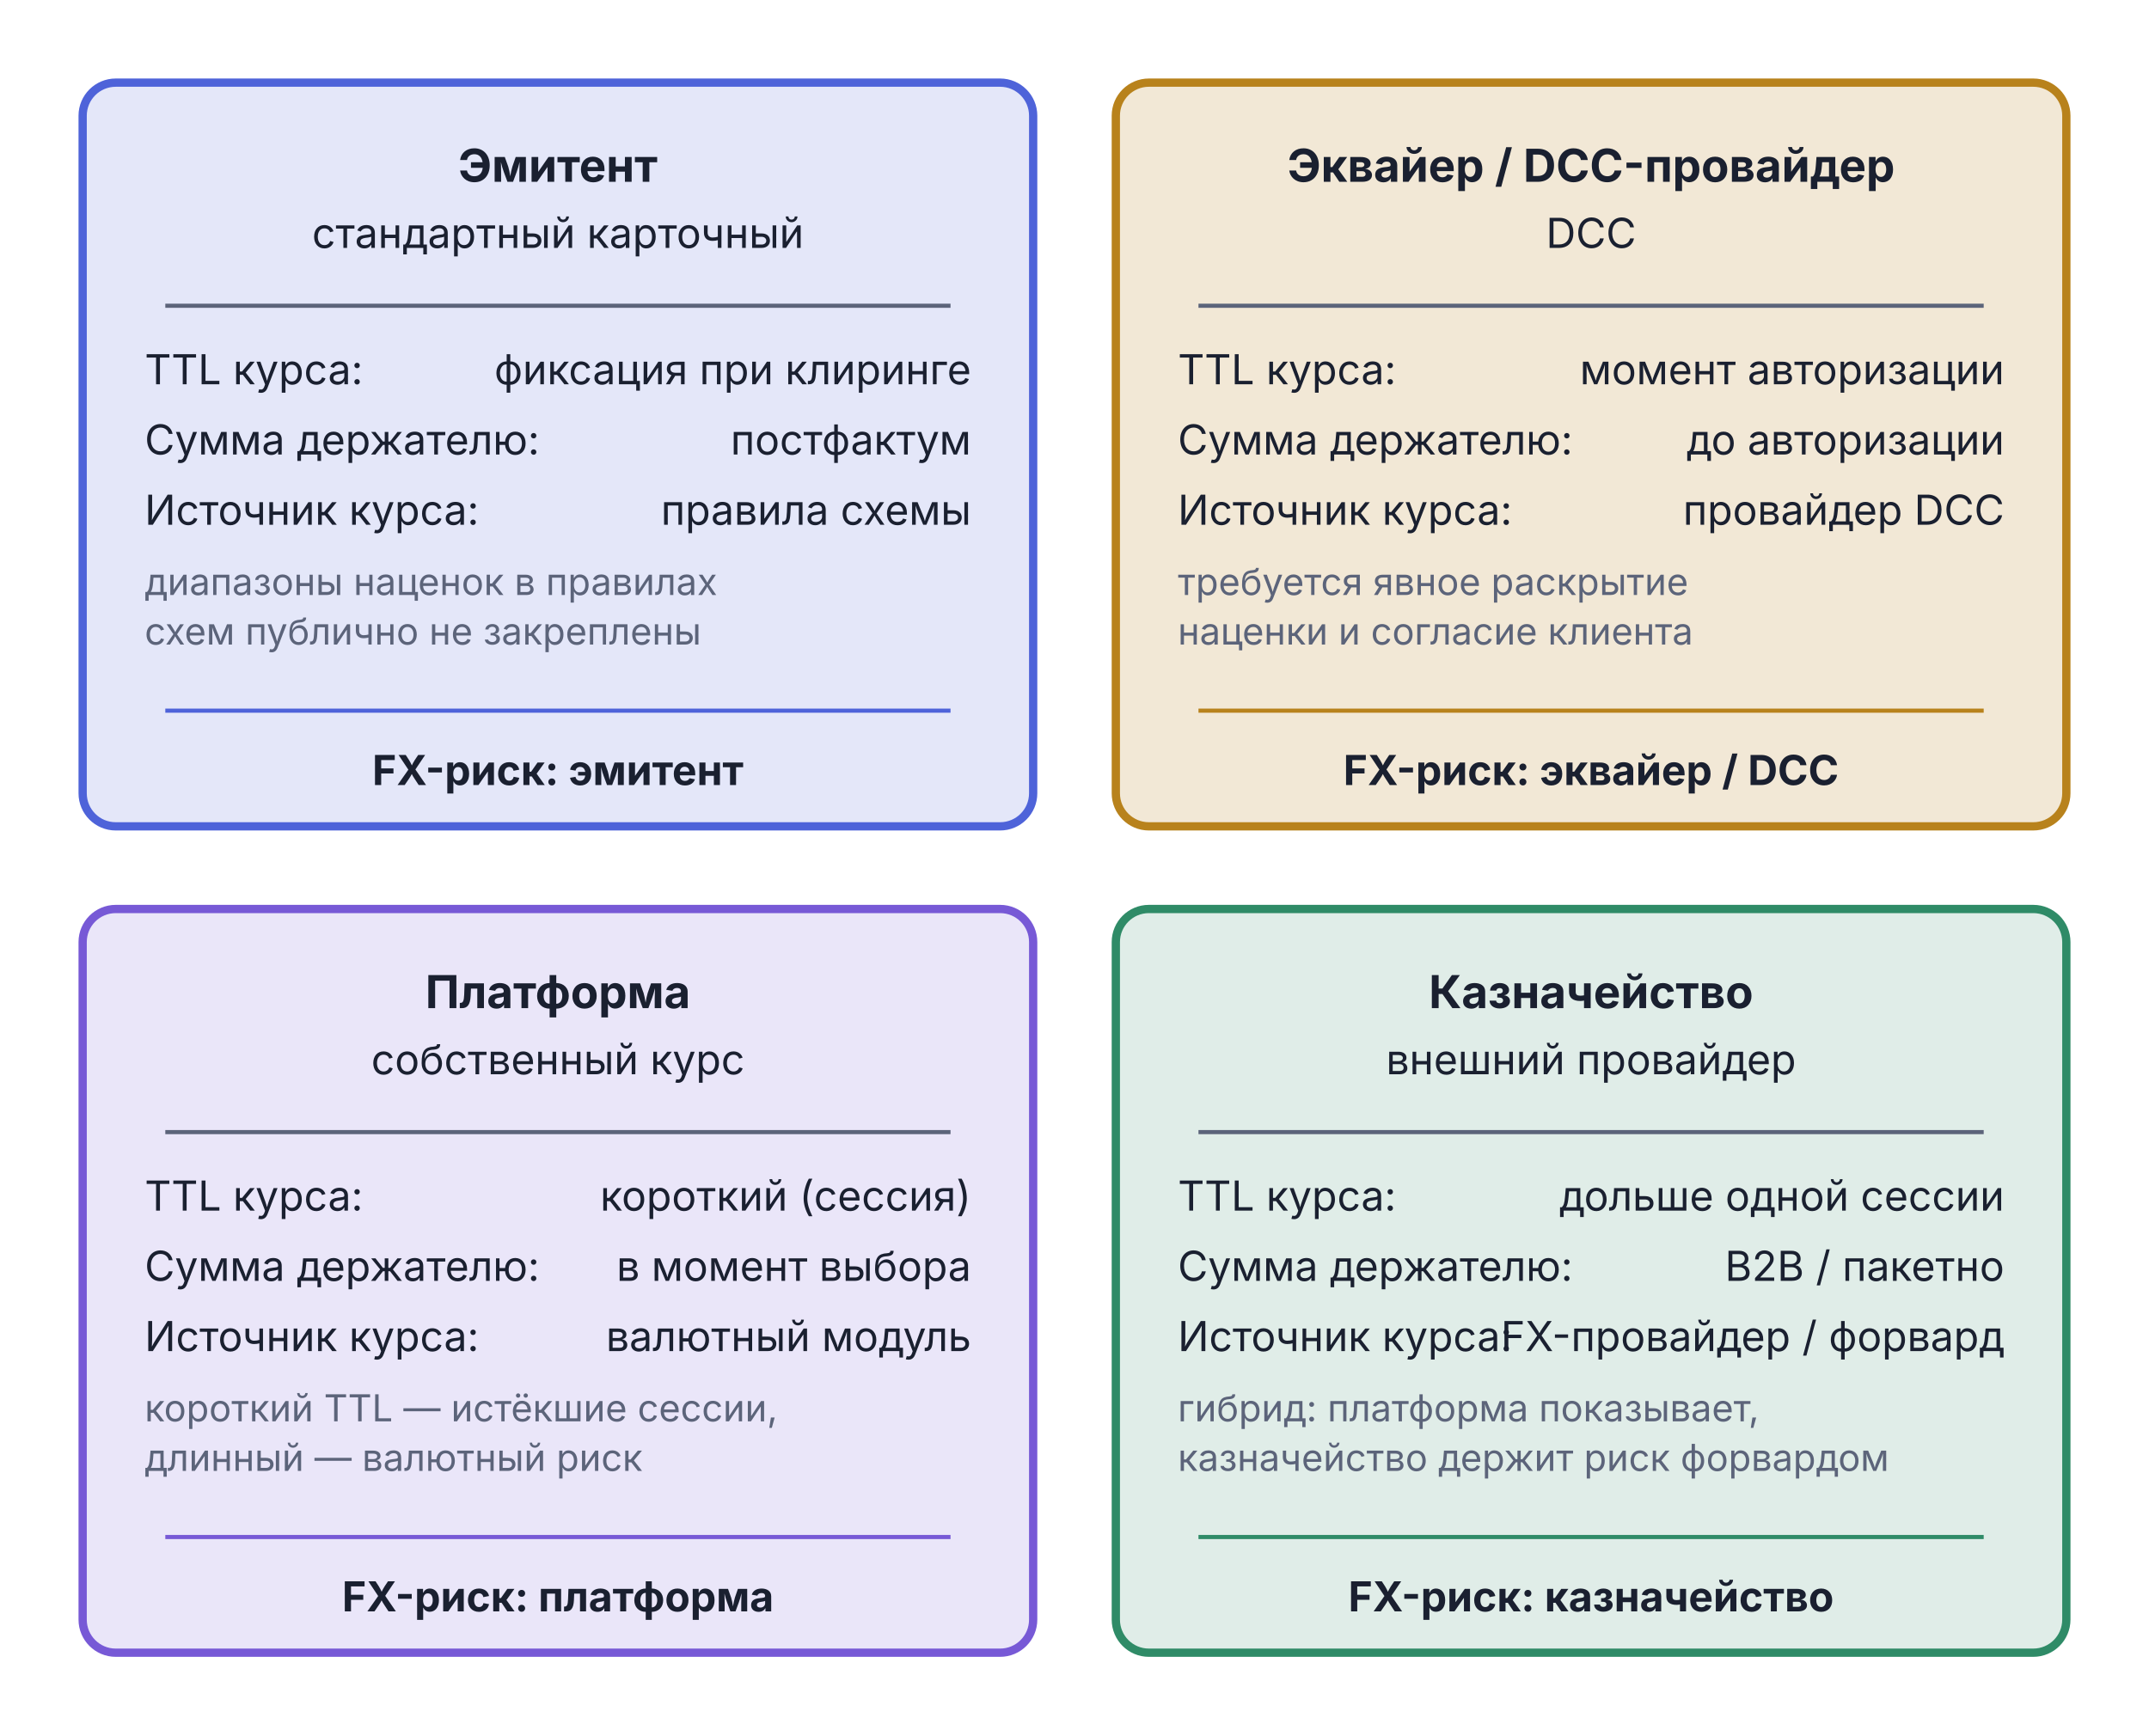
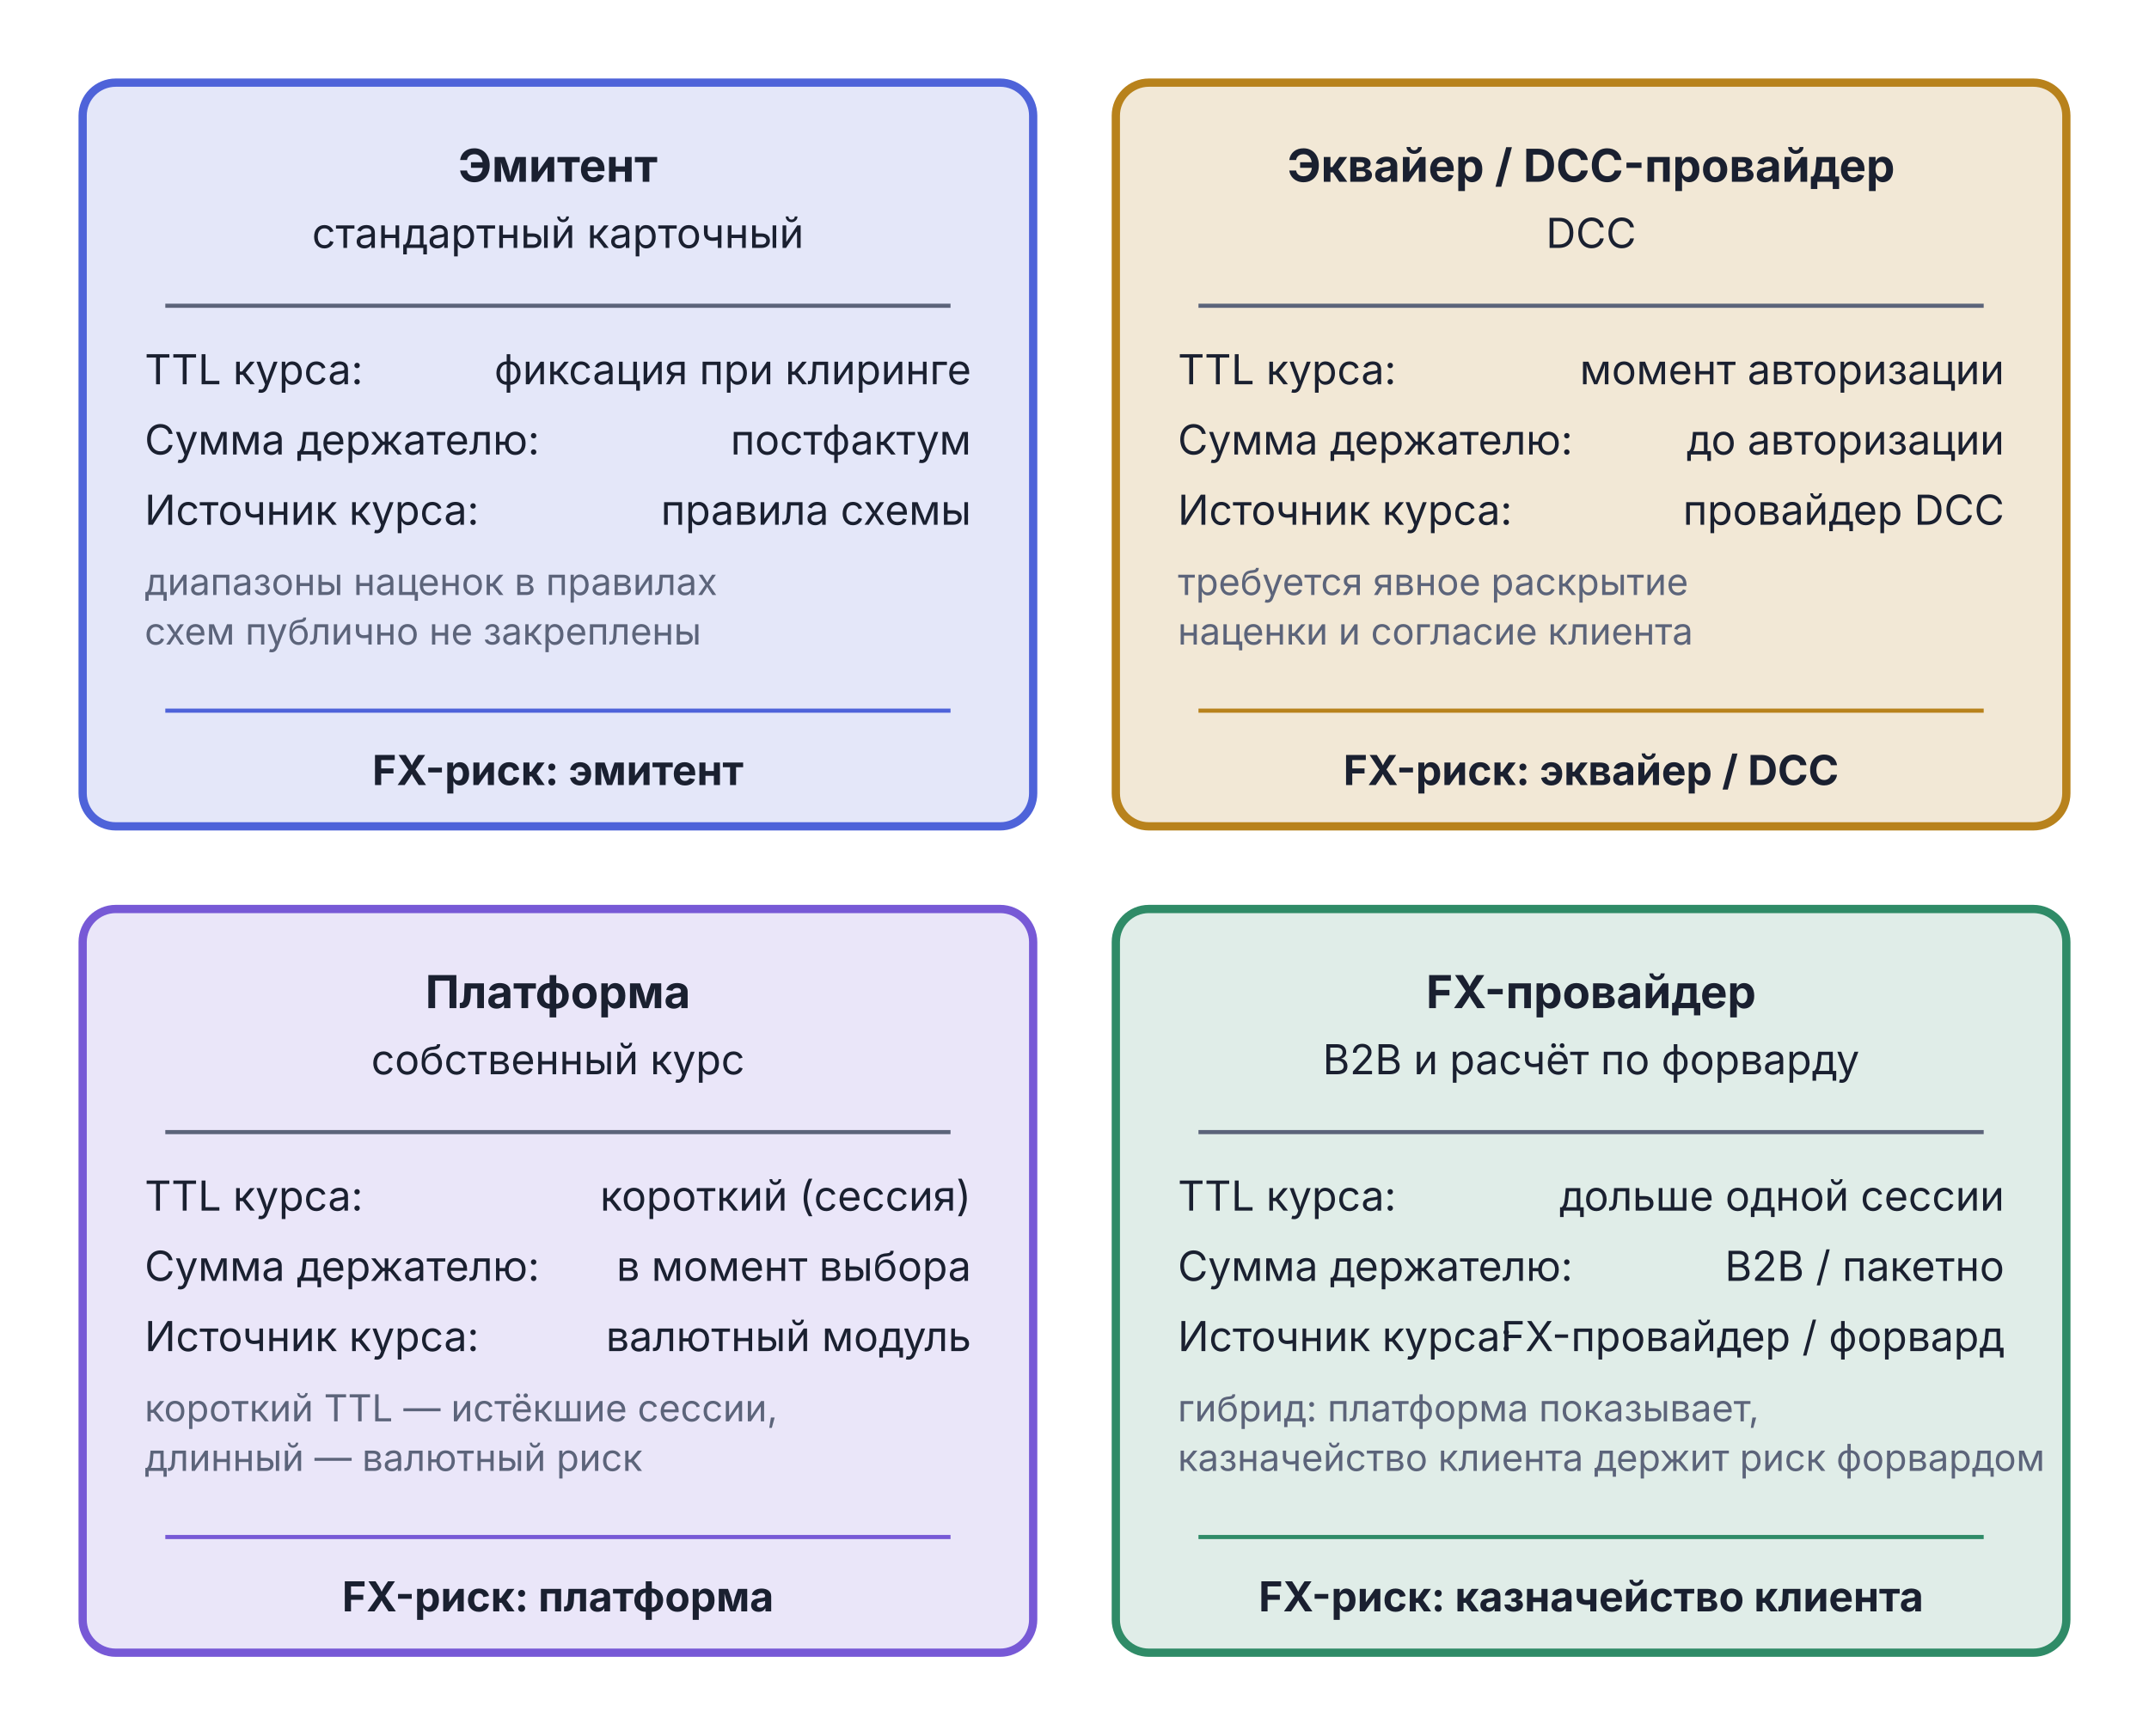
<svg xmlns="http://www.w3.org/2000/svg" viewBox="0 0 520 420" width="520" height="420">
  <rect x="20.0" y="20.0" width="230" height="180" rx="8" fill="#4E63D9" fill-opacity="0.15" stroke="#4E63D9" stroke-width="2" />
  <text x="135.0" y="44.0" text-anchor="middle" font-family="Inter, -apple-system, BlinkMacSystemFont, 'Helvetica Neue', Arial, sans-serif" font-size="11" font-weight="bold" fill="#1A2030">Эмитент</text>
  <text x="135.0" y="60.0" text-anchor="middle" font-family="Inter, -apple-system, BlinkMacSystemFont, 'Helvetica Neue', Arial, sans-serif" font-size="10" fill="#1A2030">стандартный карточный</text>
  <line x1="40.0" y1="74.0" x2="230.0" y2="74.0" stroke="#5C647A" stroke-width="1" />
  <text x="35.0" y="93.0" font-family="Inter, -apple-system, BlinkMacSystemFont, 'Helvetica Neue', Arial, sans-serif" font-size="10" fill="#1A2030">TTL курса:</text>
  <text x="235.0" y="93.0" text-anchor="end" font-family="Inter, -apple-system, BlinkMacSystemFont, 'Helvetica Neue', Arial, sans-serif" font-size="10" fill="#1A2030">фиксация при клиринге</text>
  <text x="35.0" y="110.0" font-family="Inter, -apple-system, BlinkMacSystemFont, 'Helvetica Neue', Arial, sans-serif" font-size="10" fill="#1A2030">Сумма держателю:</text>
  <text x="235.0" y="110.0" text-anchor="end" font-family="Inter, -apple-system, BlinkMacSystemFont, 'Helvetica Neue', Arial, sans-serif" font-size="10" fill="#1A2030">постфактум</text>
  <text x="35.0" y="127.0" font-family="Inter, -apple-system, BlinkMacSystemFont, 'Helvetica Neue', Arial, sans-serif" font-size="10" fill="#1A2030">Источник курса:</text>
  <text x="235.0" y="127.0" text-anchor="end" font-family="Inter, -apple-system, BlinkMacSystemFont, 'Helvetica Neue', Arial, sans-serif" font-size="10" fill="#1A2030">правила схемы</text>
  <text x="35.0" y="144.0" font-family="Inter, -apple-system, BlinkMacSystemFont, 'Helvetica Neue', Arial, sans-serif" font-size="9" fill="#5C647A">диапазоны наценок в правилах</text>
  <text x="35.0" y="156.0" font-family="Inter, -apple-system, BlinkMacSystemFont, 'Helvetica Neue', Arial, sans-serif" font-size="9" fill="#5C647A">схем публично не закреплены</text>
  <line x1="40.0" y1="172.0" x2="230.0" y2="172.0" stroke="#4E63D9" stroke-width="1" />
  <text x="135.0" y="190.0" text-anchor="middle" font-family="Inter, -apple-system, BlinkMacSystemFont, 'Helvetica Neue', Arial, sans-serif" font-size="10" font-weight="bold" fill="#1A2030">FX-риск: эмитент</text>
  <rect x="270.0" y="20.0" width="230" height="180" rx="8" fill="#B8821C" fill-opacity="0.18" stroke="#B8821C" stroke-width="2" />
  <text x="385.0" y="44.0" text-anchor="middle" font-family="Inter, -apple-system, BlinkMacSystemFont, 'Helvetica Neue', Arial, sans-serif" font-size="11" font-weight="bold" fill="#1A2030">Эквайер / DCC-провайдер</text>
  <text x="385.0" y="60.0" text-anchor="middle" font-family="Inter, -apple-system, BlinkMacSystemFont, 'Helvetica Neue', Arial, sans-serif" font-size="10" fill="#1A2030">DCC</text>
  <line x1="290.0" y1="74.0" x2="480.0" y2="74.0" stroke="#5C647A" stroke-width="1" />
  <text x="285.0" y="93.0" font-family="Inter, -apple-system, BlinkMacSystemFont, 'Helvetica Neue', Arial, sans-serif" font-size="10" fill="#1A2030">TTL курса:</text>
  <text x="485.0" y="93.0" text-anchor="end" font-family="Inter, -apple-system, BlinkMacSystemFont, 'Helvetica Neue', Arial, sans-serif" font-size="10" fill="#1A2030">момент авторизации</text>
  <text x="285.0" y="110.0" font-family="Inter, -apple-system, BlinkMacSystemFont, 'Helvetica Neue', Arial, sans-serif" font-size="10" fill="#1A2030">Сумма держателю:</text>
  <text x="485.0" y="110.0" text-anchor="end" font-family="Inter, -apple-system, BlinkMacSystemFont, 'Helvetica Neue', Arial, sans-serif" font-size="10" fill="#1A2030">до авторизации</text>
  <text x="285.0" y="127.0" font-family="Inter, -apple-system, BlinkMacSystemFont, 'Helvetica Neue', Arial, sans-serif" font-size="10" fill="#1A2030">Источник курса:</text>
  <text x="485.0" y="127.0" text-anchor="end" font-family="Inter, -apple-system, BlinkMacSystemFont, 'Helvetica Neue', Arial, sans-serif" font-size="10" fill="#1A2030">провайдер DCC</text>
  <text x="285.0" y="144.0" font-family="Inter, -apple-system, BlinkMacSystemFont, 'Helvetica Neue', Arial, sans-serif" font-size="9" fill="#5C647A">требуется явное раскрытие</text>
  <text x="285.0" y="156.0" font-family="Inter, -apple-system, BlinkMacSystemFont, 'Helvetica Neue', Arial, sans-serif" font-size="9" fill="#5C647A">наценки и согласие клиента</text>
  <line x1="290.0" y1="172.0" x2="480.0" y2="172.0" stroke="#B8821C" stroke-width="1" />
  <text x="385.0" y="190.0" text-anchor="middle" font-family="Inter, -apple-system, BlinkMacSystemFont, 'Helvetica Neue', Arial, sans-serif" font-size="10" font-weight="bold" fill="#1A2030">FX-риск: эквайер / DCC</text>
  <rect x="20.0" y="220.0" width="230" height="180" rx="8" fill="#7759D6" fill-opacity="0.15" stroke="#7759D6" stroke-width="2" />
  <text x="135.0" y="244.0" text-anchor="middle" font-family="Inter, -apple-system, BlinkMacSystemFont, 'Helvetica Neue', Arial, sans-serif" font-size="11" font-weight="bold" fill="#1A2030">Платформа</text>
  <text x="135.0" y="260.0" text-anchor="middle" font-family="Inter, -apple-system, BlinkMacSystemFont, 'Helvetica Neue', Arial, sans-serif" font-size="10" fill="#1A2030">собственный курс</text>
  <line x1="40.0" y1="274.0" x2="230.0" y2="274.0" stroke="#5C647A" stroke-width="1" />
  <text x="35.0" y="293.0" font-family="Inter, -apple-system, BlinkMacSystemFont, 'Helvetica Neue', Arial, sans-serif" font-size="10" fill="#1A2030">TTL курса:</text>
  <text x="235.0" y="293.0" text-anchor="end" font-family="Inter, -apple-system, BlinkMacSystemFont, 'Helvetica Neue', Arial, sans-serif" font-size="10" fill="#1A2030">короткий (сессия)</text>
  <text x="35.0" y="310.0" font-family="Inter, -apple-system, BlinkMacSystemFont, 'Helvetica Neue', Arial, sans-serif" font-size="10" fill="#1A2030">Сумма держателю:</text>
  <text x="235.0" y="310.0" text-anchor="end" font-family="Inter, -apple-system, BlinkMacSystemFont, 'Helvetica Neue', Arial, sans-serif" font-size="10" fill="#1A2030">в момент выбора</text>
  <text x="35.0" y="327.0" font-family="Inter, -apple-system, BlinkMacSystemFont, 'Helvetica Neue', Arial, sans-serif" font-size="10" fill="#1A2030">Источник курса:</text>
  <text x="235.0" y="327.0" text-anchor="end" font-family="Inter, -apple-system, BlinkMacSystemFont, 'Helvetica Neue', Arial, sans-serif" font-size="10" fill="#1A2030">валютный модуль</text>
  <text x="35.0" y="344.0" font-family="Inter, -apple-system, BlinkMacSystemFont, 'Helvetica Neue', Arial, sans-serif" font-size="9" fill="#5C647A">короткий TTL — истёкшие сессии,</text>
  <text x="35.0" y="356.0" font-family="Inter, -apple-system, BlinkMacSystemFont, 'Helvetica Neue', Arial, sans-serif" font-size="9" fill="#5C647A">длинный — валютный риск</text>
  <line x1="40.0" y1="372.0" x2="230.0" y2="372.0" stroke="#7759D6" stroke-width="1" />
  <text x="135.0" y="390.0" text-anchor="middle" font-family="Inter, -apple-system, BlinkMacSystemFont, 'Helvetica Neue', Arial, sans-serif" font-size="10" font-weight="bold" fill="#1A2030">FX-риск: платформа</text>
  <rect x="270.0" y="220.0" width="230" height="180" rx="8" fill="#2F8B67" fill-opacity="0.15" stroke="#2F8B67" stroke-width="2" />
-   <text x="385.0" y="244.0" text-anchor="middle" font-family="Inter, -apple-system, BlinkMacSystemFont, 'Helvetica Neue', Arial, sans-serif" font-size="11" font-weight="bold" fill="#1A2030">Казначейство</text>
-   <text x="385.0" y="260.0" text-anchor="middle" font-family="Inter, -apple-system, BlinkMacSystemFont, 'Helvetica Neue', Arial, sans-serif" font-size="10" fill="#1A2030">внешний провайдер</text>
+   <text x="385.0" y="244.0" text-anchor="middle" font-family="Inter, -apple-system, BlinkMacSystemFont, 'Helvetica Neue', Arial, sans-serif" font-size="11" font-weight="bold" fill="#1A2030">FX-провайдер</text>
+   <text x="385.0" y="260.0" text-anchor="middle" font-family="Inter, -apple-system, BlinkMacSystemFont, 'Helvetica Neue', Arial, sans-serif" font-size="10" fill="#1A2030">B2B и расчёт по форварду</text>
  <line x1="290.0" y1="274.0" x2="480.0" y2="274.0" stroke="#5C647A" stroke-width="1" />
  <text x="285.0" y="293.0" font-family="Inter, -apple-system, BlinkMacSystemFont, 'Helvetica Neue', Arial, sans-serif" font-size="10" fill="#1A2030">TTL курса:</text>
  <text x="485.0" y="293.0" text-anchor="end" font-family="Inter, -apple-system, BlinkMacSystemFont, 'Helvetica Neue', Arial, sans-serif" font-size="10" fill="#1A2030">дольше одной сессии</text>
  <text x="285.0" y="310.0" font-family="Inter, -apple-system, BlinkMacSystemFont, 'Helvetica Neue', Arial, sans-serif" font-size="10" fill="#1A2030">Сумма держателю:</text>
  <text x="485.0" y="310.0" text-anchor="end" font-family="Inter, -apple-system, BlinkMacSystemFont, 'Helvetica Neue', Arial, sans-serif" font-size="10" fill="#1A2030">B2B / пакетно</text>
  <text x="285.0" y="327.0" font-family="Inter, -apple-system, BlinkMacSystemFont, 'Helvetica Neue', Arial, sans-serif" font-size="10" fill="#1A2030">Источник курса:</text>
  <text x="485.0" y="327.0" text-anchor="end" font-family="Inter, -apple-system, BlinkMacSystemFont, 'Helvetica Neue', Arial, sans-serif" font-size="10" fill="#1A2030">FX-провайдер / форвард</text>
  <text x="285.0" y="344.0" font-family="Inter, -apple-system, BlinkMacSystemFont, 'Helvetica Neue', Arial, sans-serif" font-size="9" fill="#5C647A">гибрид: платформа показывает,</text>
-   <text x="285.0" y="356.0" font-family="Inter, -apple-system, BlinkMacSystemFont, 'Helvetica Neue', Arial, sans-serif" font-size="9" fill="#5C647A">казначейство держит риск форвардом</text>
+   <text x="285.0" y="356.0" font-family="Inter, -apple-system, BlinkMacSystemFont, 'Helvetica Neue', Arial, sans-serif" font-size="9" fill="#5C647A">казначейство клиента держит риск форвардом</text>
  <line x1="290.0" y1="372.0" x2="480.0" y2="372.0" stroke="#2F8B67" stroke-width="1" />
-   <text x="385.0" y="390.0" text-anchor="middle" font-family="Inter, -apple-system, BlinkMacSystemFont, 'Helvetica Neue', Arial, sans-serif" font-size="10" font-weight="bold" fill="#1A2030">FX-риск: казначейство</text>
+   <text x="385.0" y="390.0" text-anchor="middle" font-family="Inter, -apple-system, BlinkMacSystemFont, 'Helvetica Neue', Arial, sans-serif" font-size="10" font-weight="bold" fill="#1A2030">FX-риск: казначейство клиента</text>
</svg>
